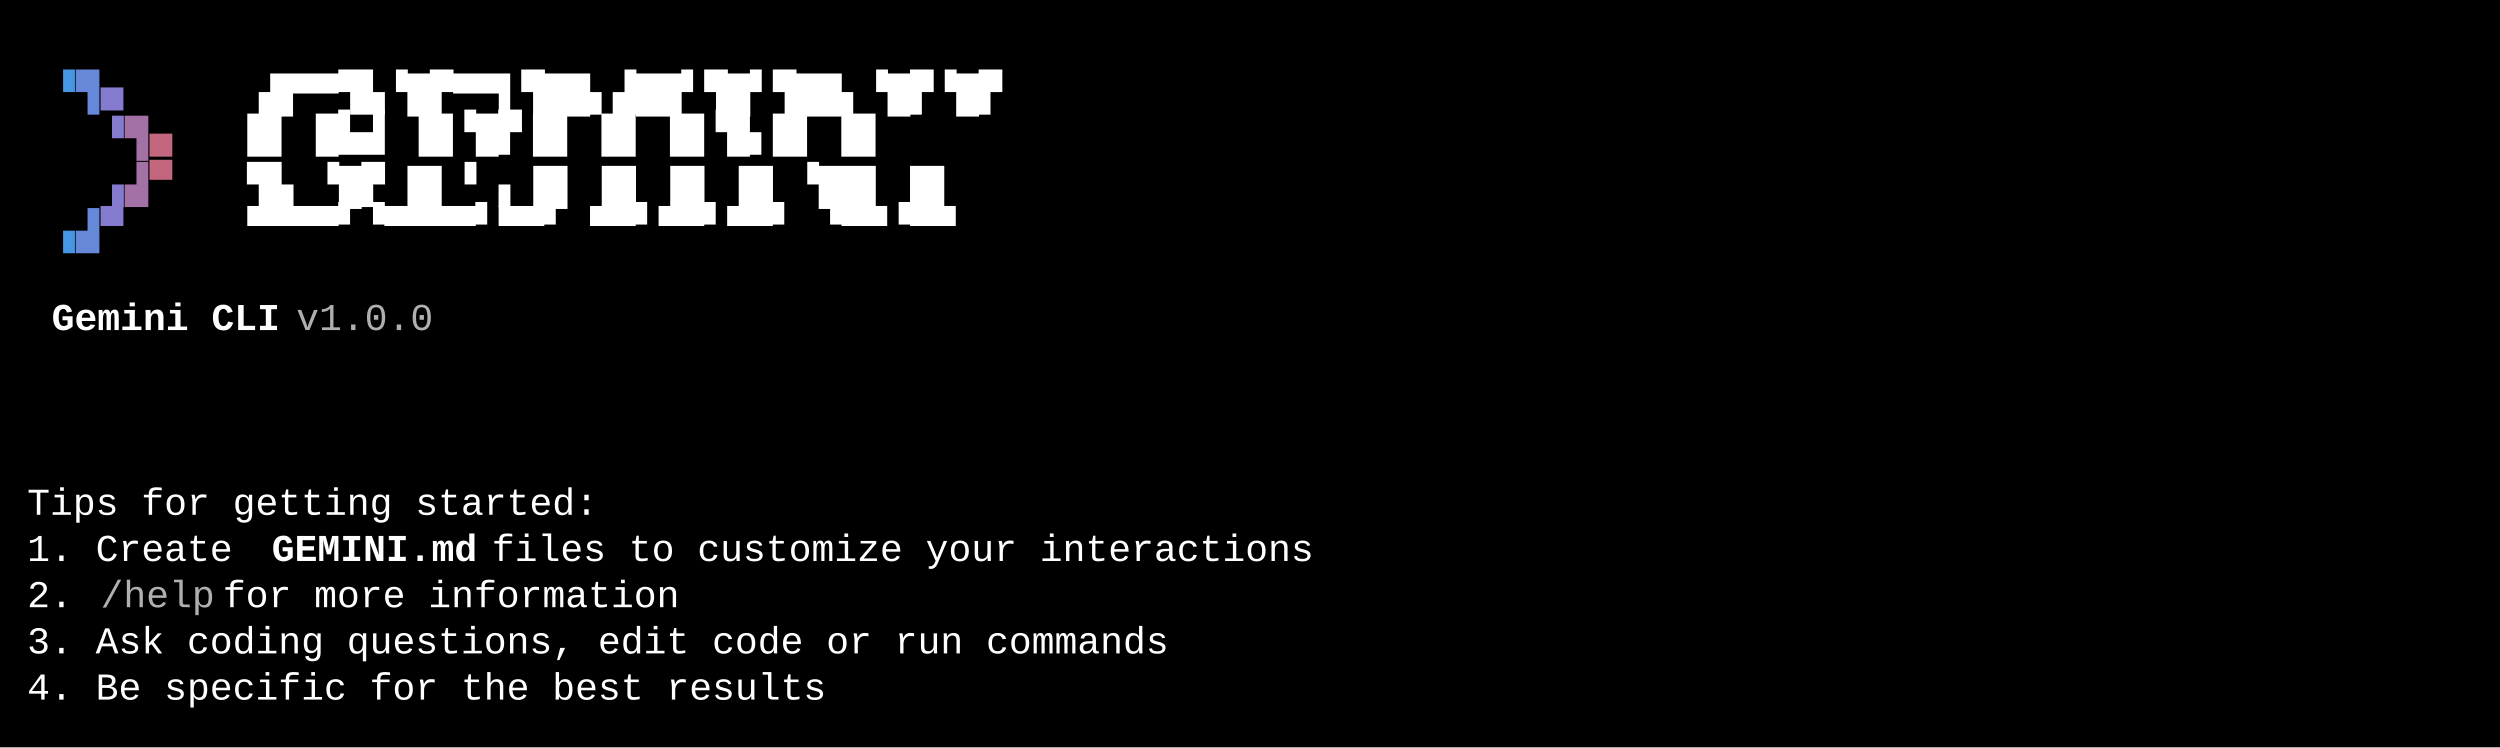
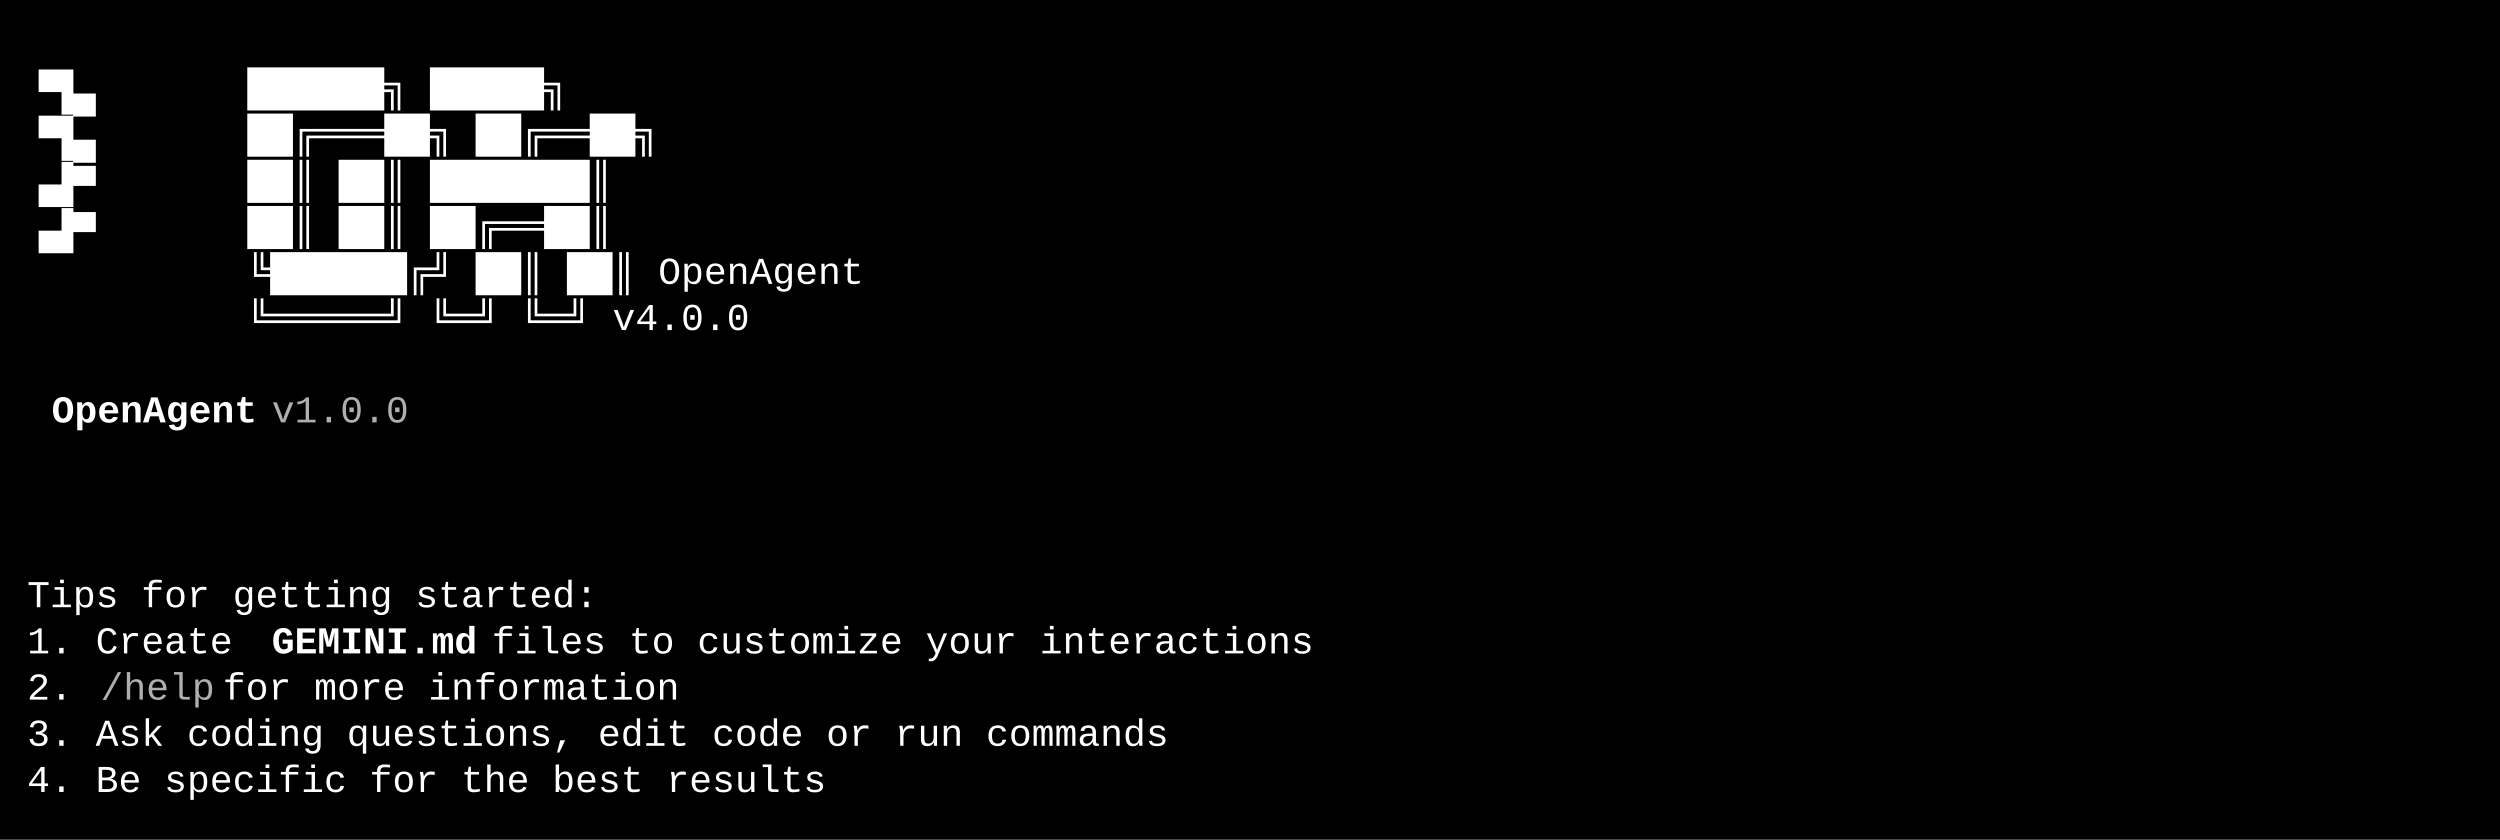
- <svg xmlns="http://www.w3.org/2000/svg" width="920" height="275" viewBox="0 0 920 275">
+ <svg xmlns="http://www.w3.org/2000/svg" width="920" height="309" viewBox="0 0 920 309">
  <style>
    text { font-family: Consolas, "Courier New", monospace; font-size: 14px; dominant-baseline: text-before-edge; white-space: pre; }
  </style>
-   <rect width="920" height="275" fill="#000000" />
+   <rect width="920" height="309" fill="#000000" />
  <g transform="translate(10, 10)">
-     <text x="9" y="19" fill="#4796e4" textLength="9" lengthAdjust="spacingAndGlyphs">▝</text>
-     <text x="18" y="19" fill="#6688d9" textLength="9" lengthAdjust="spacingAndGlyphs">▜</text>
-     <text x="27" y="19" fill="#847ace" textLength="9" lengthAdjust="spacingAndGlyphs">▄</text>
-     <text x="81" y="19" fill="#ffffff" textLength="297" lengthAdjust="spacingAndGlyphs">▗█▀▀▜▙▝█▛▀▀▌▜██▖▟██▘▜█▘▜██▖▝█▛▝█▛</text>
-     <text x="27" y="36" fill="#847ace" textLength="9" lengthAdjust="spacingAndGlyphs">▝</text>
-     <text x="36" y="36" fill="#a471a7" textLength="9" lengthAdjust="spacingAndGlyphs">▜</text>
-     <text x="45" y="36" fill="#c3677f" textLength="9" lengthAdjust="spacingAndGlyphs">▄</text>
-     <text x="81" y="36" fill="#ffffff" textLength="297" lengthAdjust="spacingAndGlyphs">█▌     █▙▟  ▐█▝█▛▐█ ▐█ ▐█▝█▖█▌ █▌</text>
-     <text x="27" y="53" fill="#847ace" textLength="9" lengthAdjust="spacingAndGlyphs">▗</text>
-     <text x="36" y="53" fill="#a471a7" textLength="9" lengthAdjust="spacingAndGlyphs">▟</text>
-     <text x="45" y="53" fill="#c3677f" textLength="9" lengthAdjust="spacingAndGlyphs">▀</text>
-     <text x="81" y="53" fill="#ffffff" textLength="297" lengthAdjust="spacingAndGlyphs">▜▙ ▝█▛ █▌▝ ▖▐█   ▐█ ▐█ ▐█ ▝██▌ █▌</text>
-     <text x="9" y="70" fill="#4796e4" textLength="9" lengthAdjust="spacingAndGlyphs">▗</text>
-     <text x="18" y="70" fill="#6688d9" textLength="9" lengthAdjust="spacingAndGlyphs">▟</text>
-     <text x="27" y="70" fill="#847ace" textLength="9" lengthAdjust="spacingAndGlyphs">▀</text>
-     <text x="81" y="70" fill="#ffffff" textLength="297" lengthAdjust="spacingAndGlyphs"> ▀▀▀▀▘▝▀▀▀▀▘▀▀▘  ▀▀▘▀▀▘▀▀▘ ▝▀▀▝▀▀</text>
-     <text x="9" y="104" fill="#ffffff" textLength="90" lengthAdjust="spacingAndGlyphs" font-weight="bold">Gemini CLI</text>
-     <text x="99" y="104" fill="#afafaf" textLength="63" lengthAdjust="spacingAndGlyphs"> v1.0.0</text>
-     <text x="0" y="172" fill="#ffffff" textLength="225" lengthAdjust="spacingAndGlyphs">Tips for getting started:</text>
-     <text x="0" y="189" fill="#ffffff" textLength="90" lengthAdjust="spacingAndGlyphs">1. Create </text>
-     <text x="90" y="189" fill="#ffffff" textLength="81" lengthAdjust="spacingAndGlyphs" font-weight="bold">GEMINI.md</text>
-     <text x="171" y="189" fill="#ffffff" textLength="333" lengthAdjust="spacingAndGlyphs"> files to customize your interactions</text>
-     <text x="0" y="206" fill="#ffffff" textLength="27" lengthAdjust="spacingAndGlyphs">2. </text>
-     <text x="27" y="206" fill="#afafaf" textLength="45" lengthAdjust="spacingAndGlyphs">/help</text>
-     <text x="72" y="206" fill="#ffffff" textLength="189" lengthAdjust="spacingAndGlyphs"> for more information</text>
-     <text x="0" y="223" fill="#ffffff" textLength="450" lengthAdjust="spacingAndGlyphs">3. Ask coding questions, edit code or run commands</text>
-     <text x="0" y="240" fill="#ffffff" textLength="315" lengthAdjust="spacingAndGlyphs">4. Be specific for the best results</text>
+     <text x="0" y="19" fill="#ffffff" textLength="81" lengthAdjust="spacingAndGlyphs"> ▝▜▄     </text>
+     <text x="81" y="19" fill="#ffffff" textLength="171" lengthAdjust="spacingAndGlyphs">██████╗      █████╗</text>
+     <text x="0" y="36" fill="#ffffff" textLength="81" lengthAdjust="spacingAndGlyphs">   ▝▜▄   </text>
+     <text x="81" y="36" fill="#ffffff" textLength="189" lengthAdjust="spacingAndGlyphs">██╔═══██╗    ██╔══██╗</text>
+     <text x="0" y="53" fill="#ffffff" textLength="81" lengthAdjust="spacingAndGlyphs">   ▗▟▀   </text>
+     <text x="81" y="53" fill="#ffffff" textLength="189" lengthAdjust="spacingAndGlyphs">██║   ██║    ███████║</text>
+     <text x="0" y="70" fill="#ffffff" textLength="81" lengthAdjust="spacingAndGlyphs"> ▗▟▀     </text>
+     <text x="81" y="70" fill="#ffffff" textLength="189" lengthAdjust="spacingAndGlyphs">██║   ██║    ██╔══██║</text>
+     <text x="81" y="87" fill="#ffffff" textLength="288" lengthAdjust="spacingAndGlyphs">╚██████╔╝    ██║  ██║  OpenAgent</text>
+     <text x="81" y="104" fill="#ffffff" textLength="261" lengthAdjust="spacingAndGlyphs"> ╚═════╝     ╚═╝  ╚═╝  v4.0.0</text>
+     <text x="9" y="138" fill="#ffffff" textLength="81" lengthAdjust="spacingAndGlyphs" font-weight="bold">OpenAgent</text>
+     <text x="90" y="138" fill="#afafaf" textLength="63" lengthAdjust="spacingAndGlyphs"> v1.0.0</text>
+     <text x="0" y="206" fill="#ffffff" textLength="225" lengthAdjust="spacingAndGlyphs">Tips for getting started:</text>
+     <text x="0" y="223" fill="#ffffff" textLength="90" lengthAdjust="spacingAndGlyphs">1. Create </text>
+     <text x="90" y="223" fill="#ffffff" textLength="81" lengthAdjust="spacingAndGlyphs" font-weight="bold">GEMINI.md</text>
+     <text x="171" y="223" fill="#ffffff" textLength="333" lengthAdjust="spacingAndGlyphs"> files to customize your interactions</text>
+     <text x="0" y="240" fill="#ffffff" textLength="27" lengthAdjust="spacingAndGlyphs">2. </text>
+     <text x="27" y="240" fill="#afafaf" textLength="45" lengthAdjust="spacingAndGlyphs">/help</text>
+     <text x="72" y="240" fill="#ffffff" textLength="189" lengthAdjust="spacingAndGlyphs"> for more information</text>
+     <text x="0" y="257" fill="#ffffff" textLength="450" lengthAdjust="spacingAndGlyphs">3. Ask coding questions, edit code or run commands</text>
+     <text x="0" y="274" fill="#ffffff" textLength="315" lengthAdjust="spacingAndGlyphs">4. Be specific for the best results</text>
  </g>
</svg>
